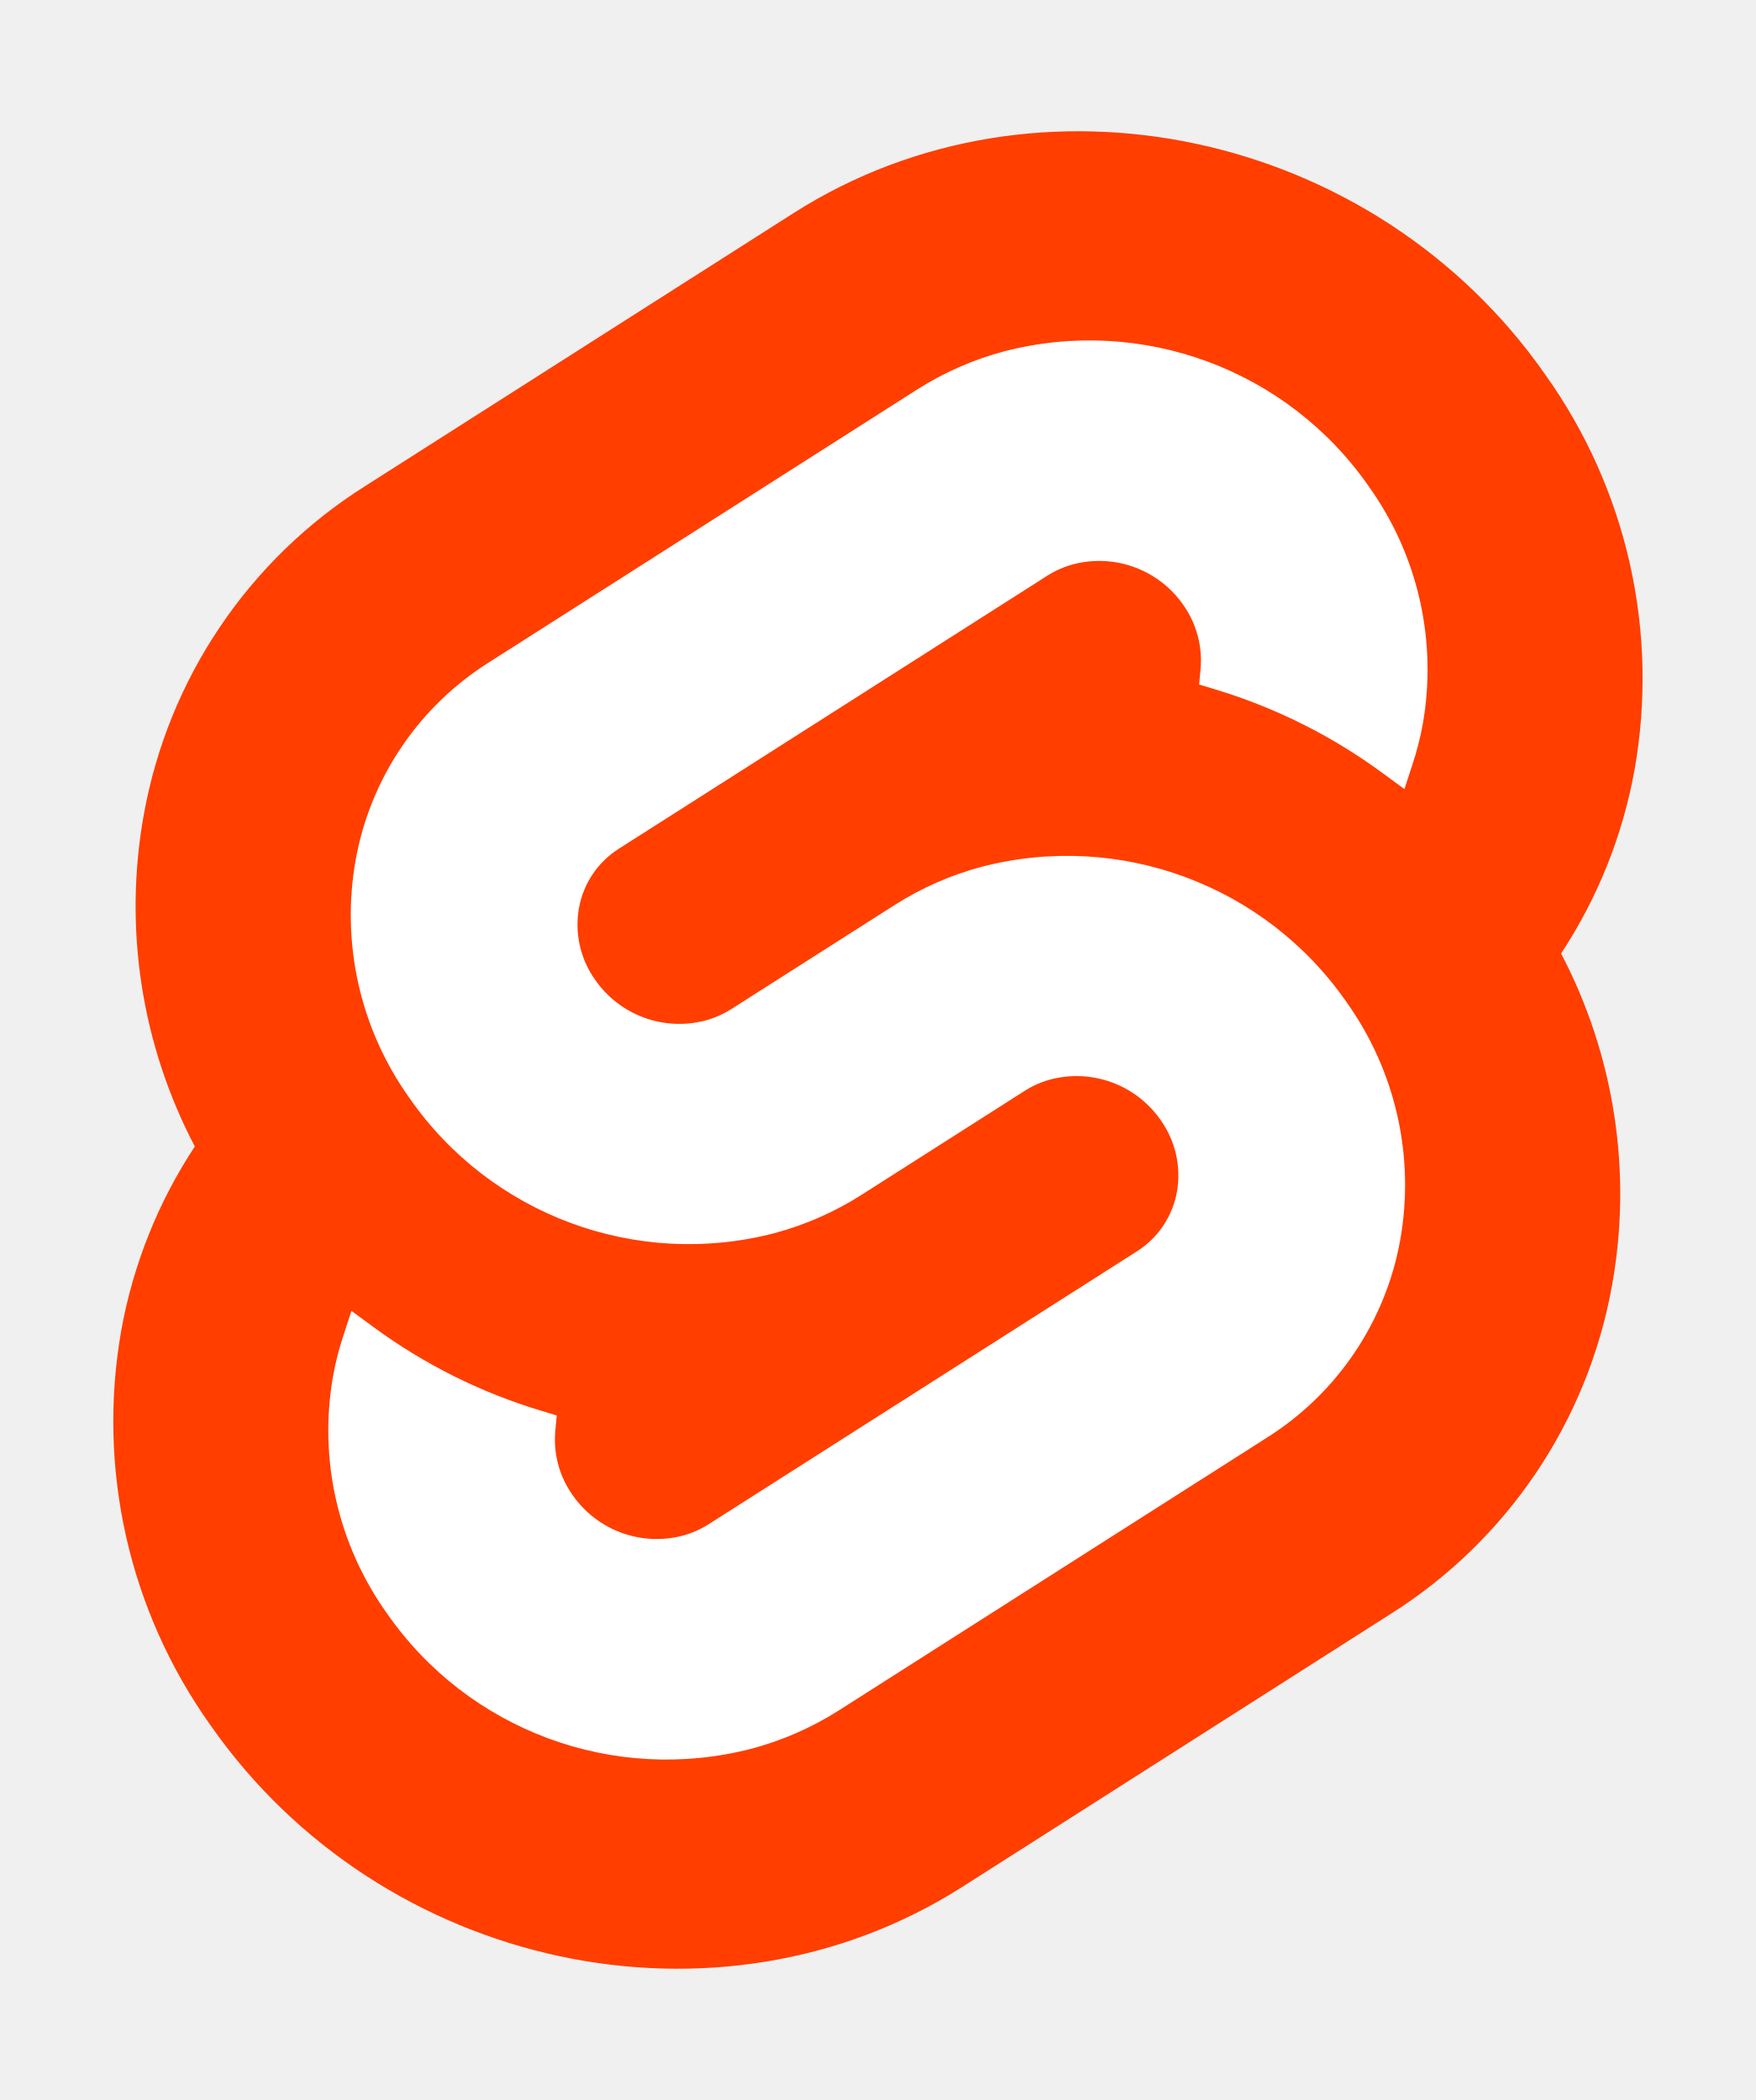
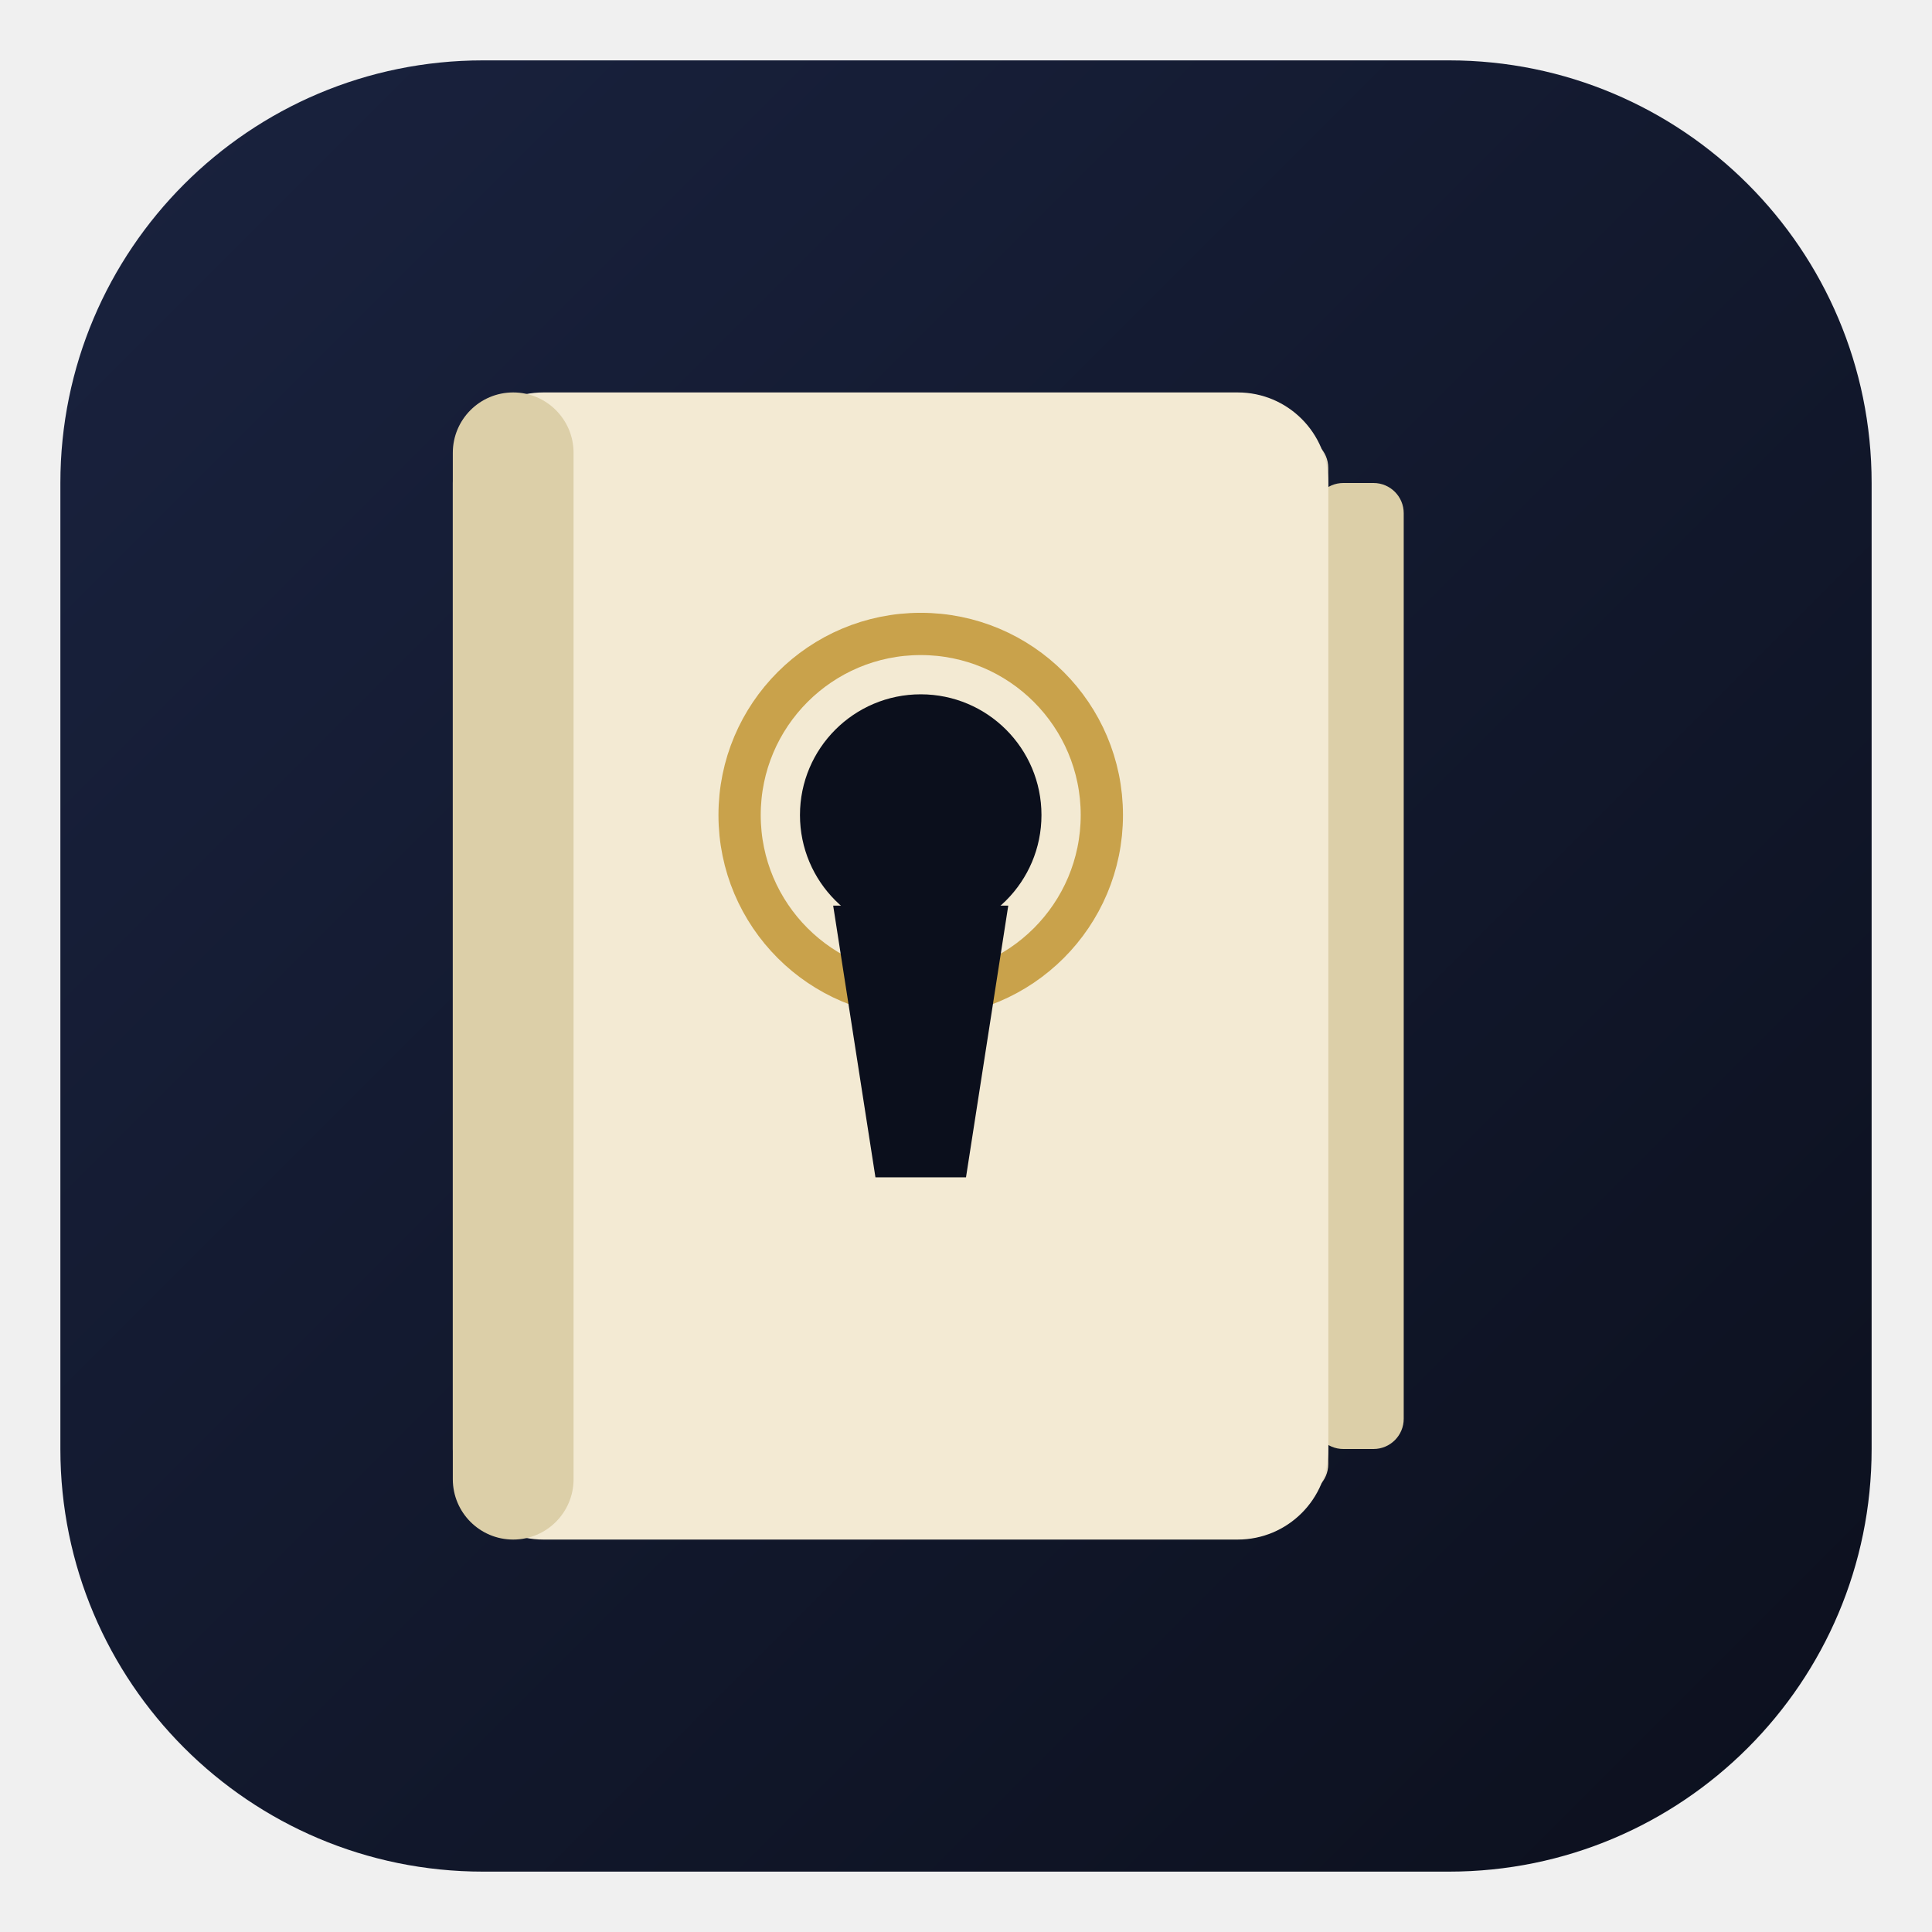
- <svg xmlns="http://www.w3.org/2000/svg" width="107" height="128" viewBox="0 0 107 128">
-   <path d="M94.157 22.819c-10.4-14.885-30.94-19.297-45.792-9.835L22.282 29.608A29.92 29.92 0 0 0 8.764 49.65a31.5 31.5 0 0 0 3.108 20.231 30 30 0 0 0-4.477 11.183 31.9 31.9 0 0 0 5.448 24.116c10.402 14.887 30.942 19.297 45.791 9.835l26.083-16.624A29.92 29.92 0 0 0 98.235 78.35a31.53 31.53 0 0 0-3.105-20.232 30 30 0 0 0 4.474-11.182 31.88 31.88 0 0 0-5.447-24.116" style="fill:#ff3e00" />
-   <path d="M45.817 106.582a20.72 20.72 0 0 1-22.237-8.243 19.17 19.17 0 0 1-3.277-14.503 18 18 0 0 1 .624-2.435l.49-1.498 1.337.981a33.6 33.6 0 0 0 10.203 5.098l.97.294-.09.968a5.85 5.85 0 0 0 1.052 3.878 6.24 6.24 0 0 0 6.695 2.485 5.8 5.8 0 0 0 1.603-.704L69.27 76.28a5.43 5.43 0 0 0 2.45-3.631 5.8 5.8 0 0 0-.987-4.371 6.24 6.24 0 0 0-6.698-2.487 5.7 5.7 0 0 0-1.6.704l-9.953 6.345a19 19 0 0 1-5.296 2.326 20.72 20.72 0 0 1-22.237-8.243 19.17 19.17 0 0 1-3.277-14.502 17.99 17.99 0 0 1 8.13-12.052l26.081-16.623a19 19 0 0 1 5.3-2.329 20.72 20.72 0 0 1 22.237 8.243 19.17 19.17 0 0 1 3.277 14.503 18 18 0 0 1-.624 2.435l-.49 1.498-1.337-.98a33.6 33.6 0 0 0-10.203-5.1l-.97-.294.09-.968a5.86 5.86 0 0 0-1.052-3.878 6.24 6.24 0 0 0-6.696-2.485 5.8 5.8 0 0 0-1.602.704L37.73 51.72a5.42 5.42 0 0 0-2.449 3.63 5.79 5.79 0 0 0 .986 4.372 6.24 6.24 0 0 0 6.698 2.486 5.8 5.8 0 0 0 1.602-.704l9.952-6.342a19 19 0 0 1 5.295-2.328 20.72 20.72 0 0 1 22.237 8.242 19.17 19.17 0 0 1 3.277 14.503 18 18 0 0 1-8.13 12.053l-26.081 16.622a19 19 0 0 1-5.3 2.328" style="fill:#fff" />
+ <svg xmlns="http://www.w3.org/2000/svg" width="512" height="512" viewBox="0 0 64 64">
+   <defs>
+     <linearGradient id="bv-bg" x1="0" y1="0" x2="64" y2="64" gradientUnits="userSpaceOnUse">
+       <stop offset="0" stop-color="#1A2340" />
+       <stop offset="1" stop-color="#0B0F1C" />
+     </linearGradient>
+   </defs>
+   <rect x="2" y="2" width="60" height="60" rx="14" fill="url(#bv-bg)" />
+   <rect x="43.5" y="16" width="3" height="32" rx="1" fill="#DCCFA8" />
+   <rect x="41" y="14.5" width="3" height="35" rx="1" fill="#E8DEC4" />
+   <rect x="15" y="13" width="29" height="38" rx="3" fill="#F3EAD3" />
+   <rect x="15" y="13" width="4" height="38" rx="2" fill="#DCCFA8" />
+   <circle cx="30.5" cy="27" r="6" fill="none" stroke="#C9A24B" stroke-width="1.4" />
+   <circle cx="30.5" cy="27" r="4" fill="#0B0F1C" />
+   <path d="M 27.6 30 L 33.4 30 L 32 39 L 29 39 Z" fill="#0B0F1C" />
</svg>
